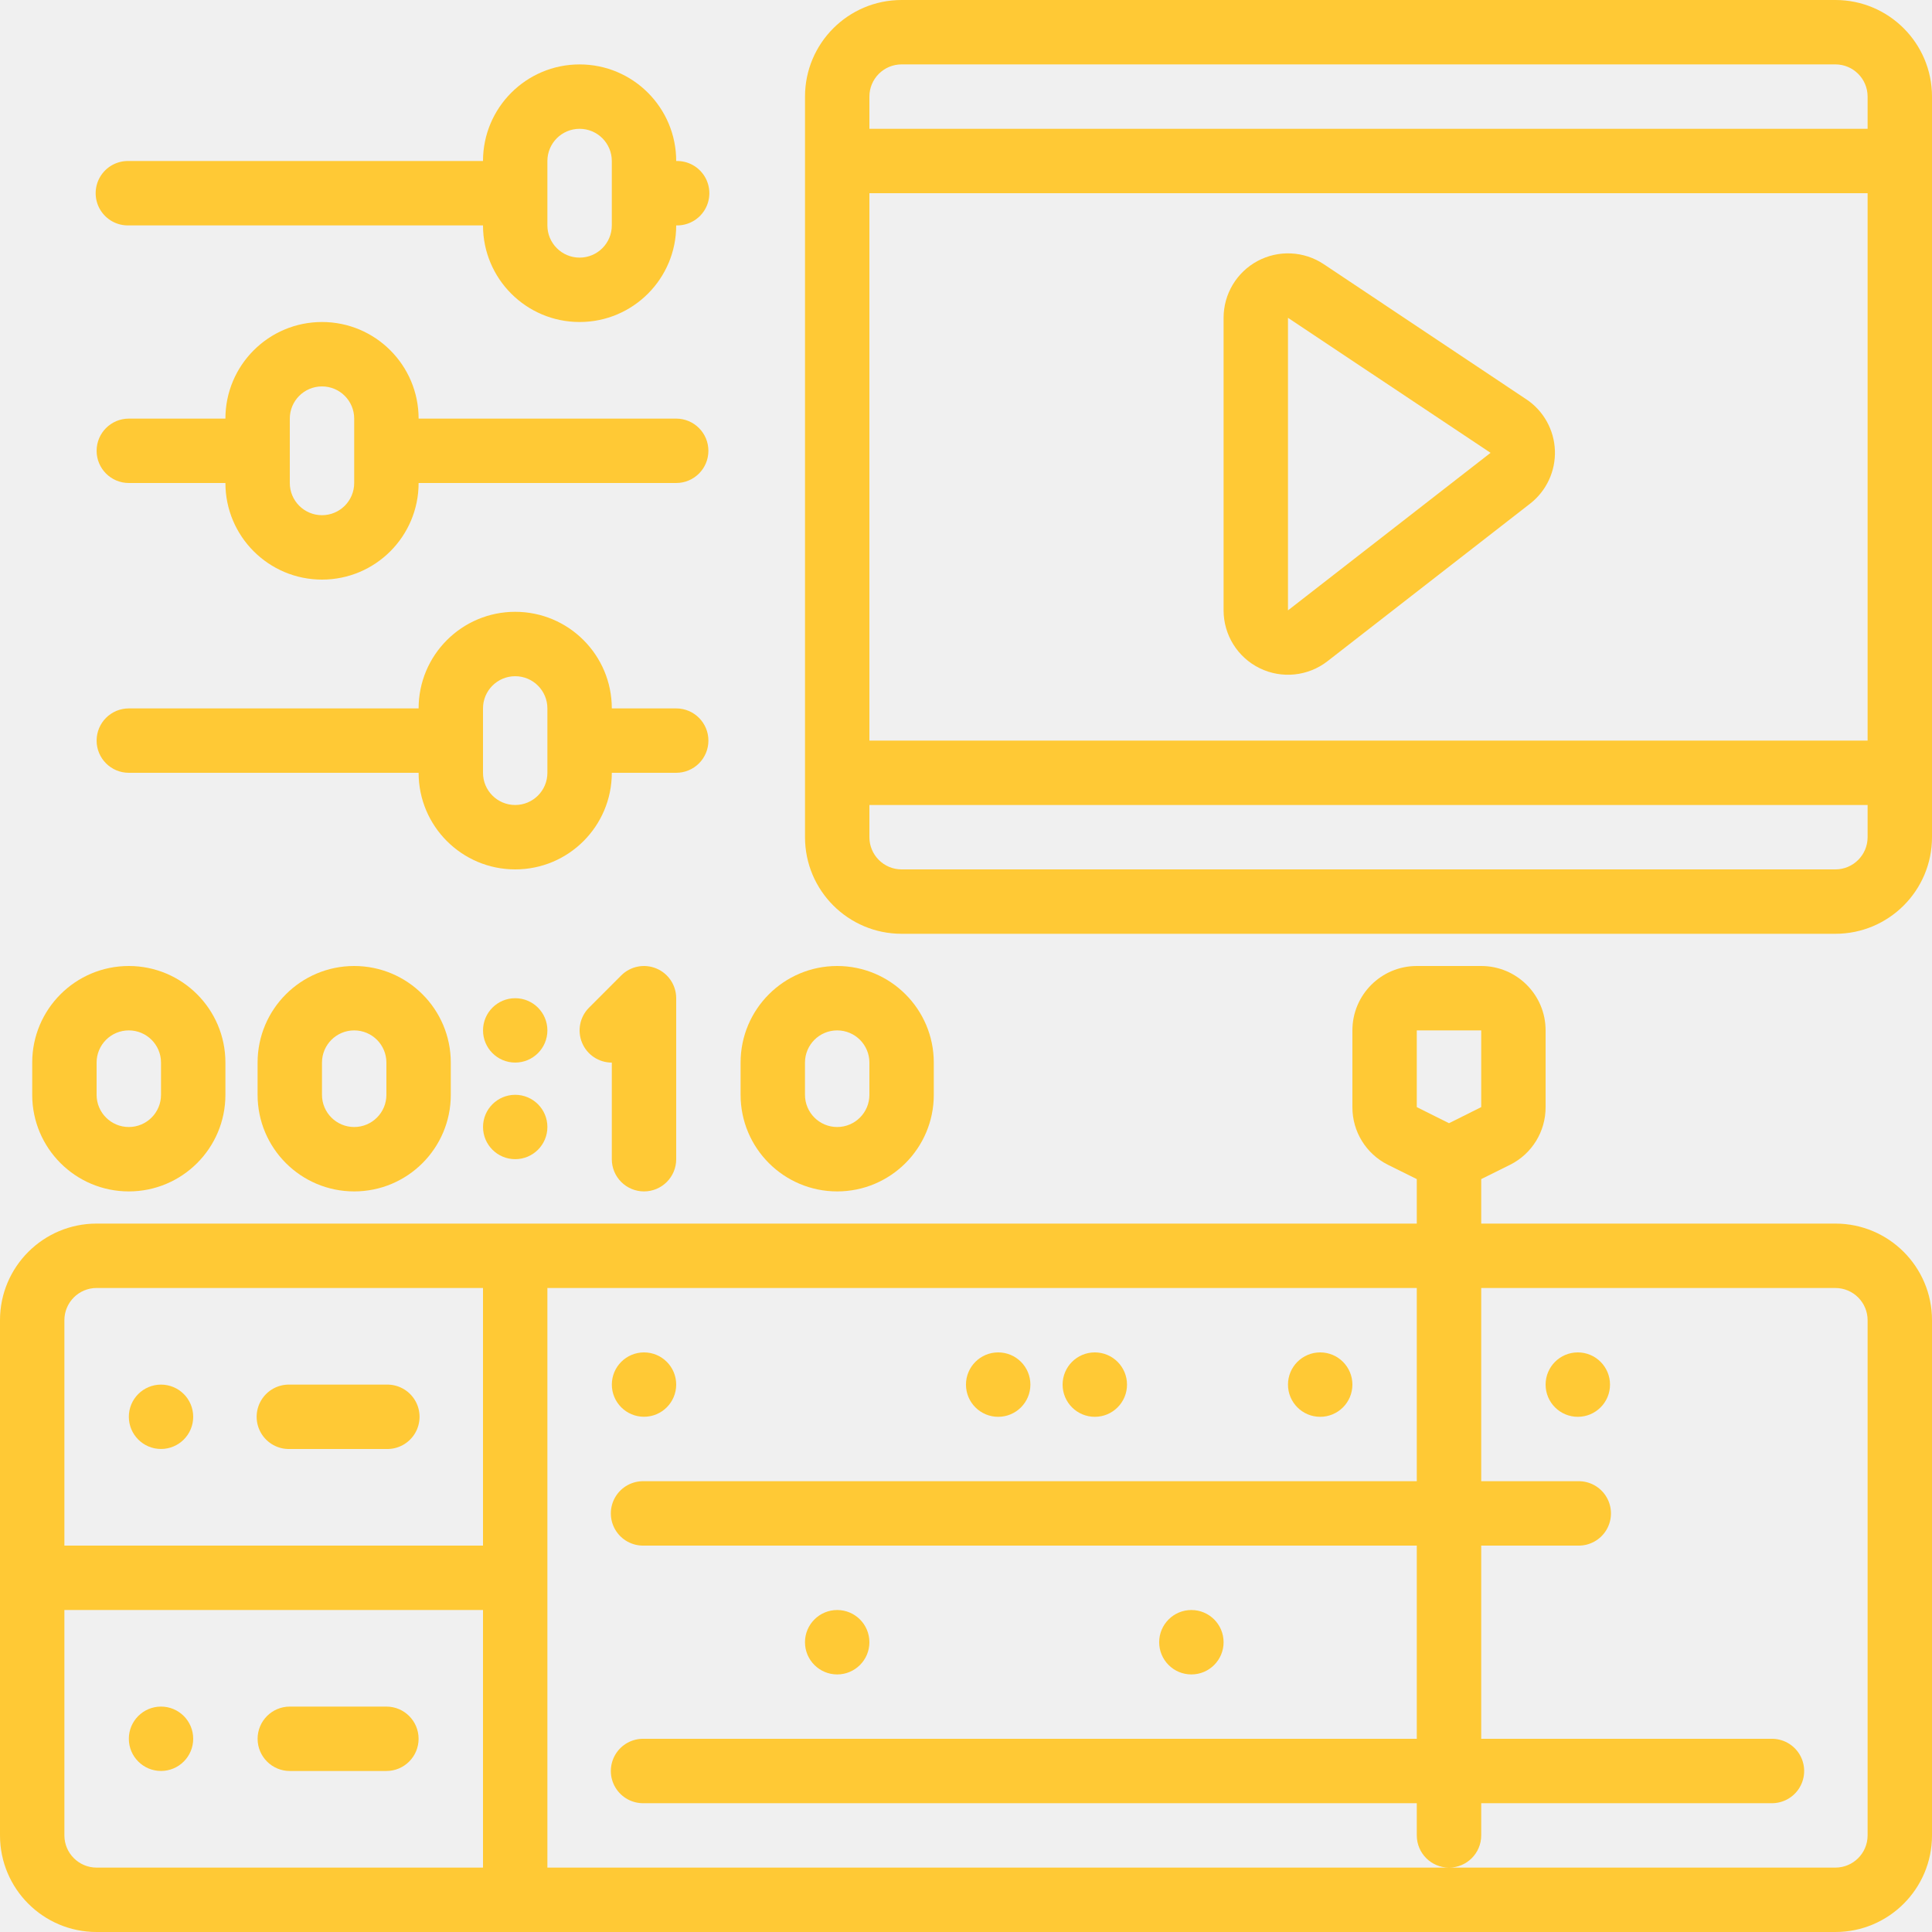
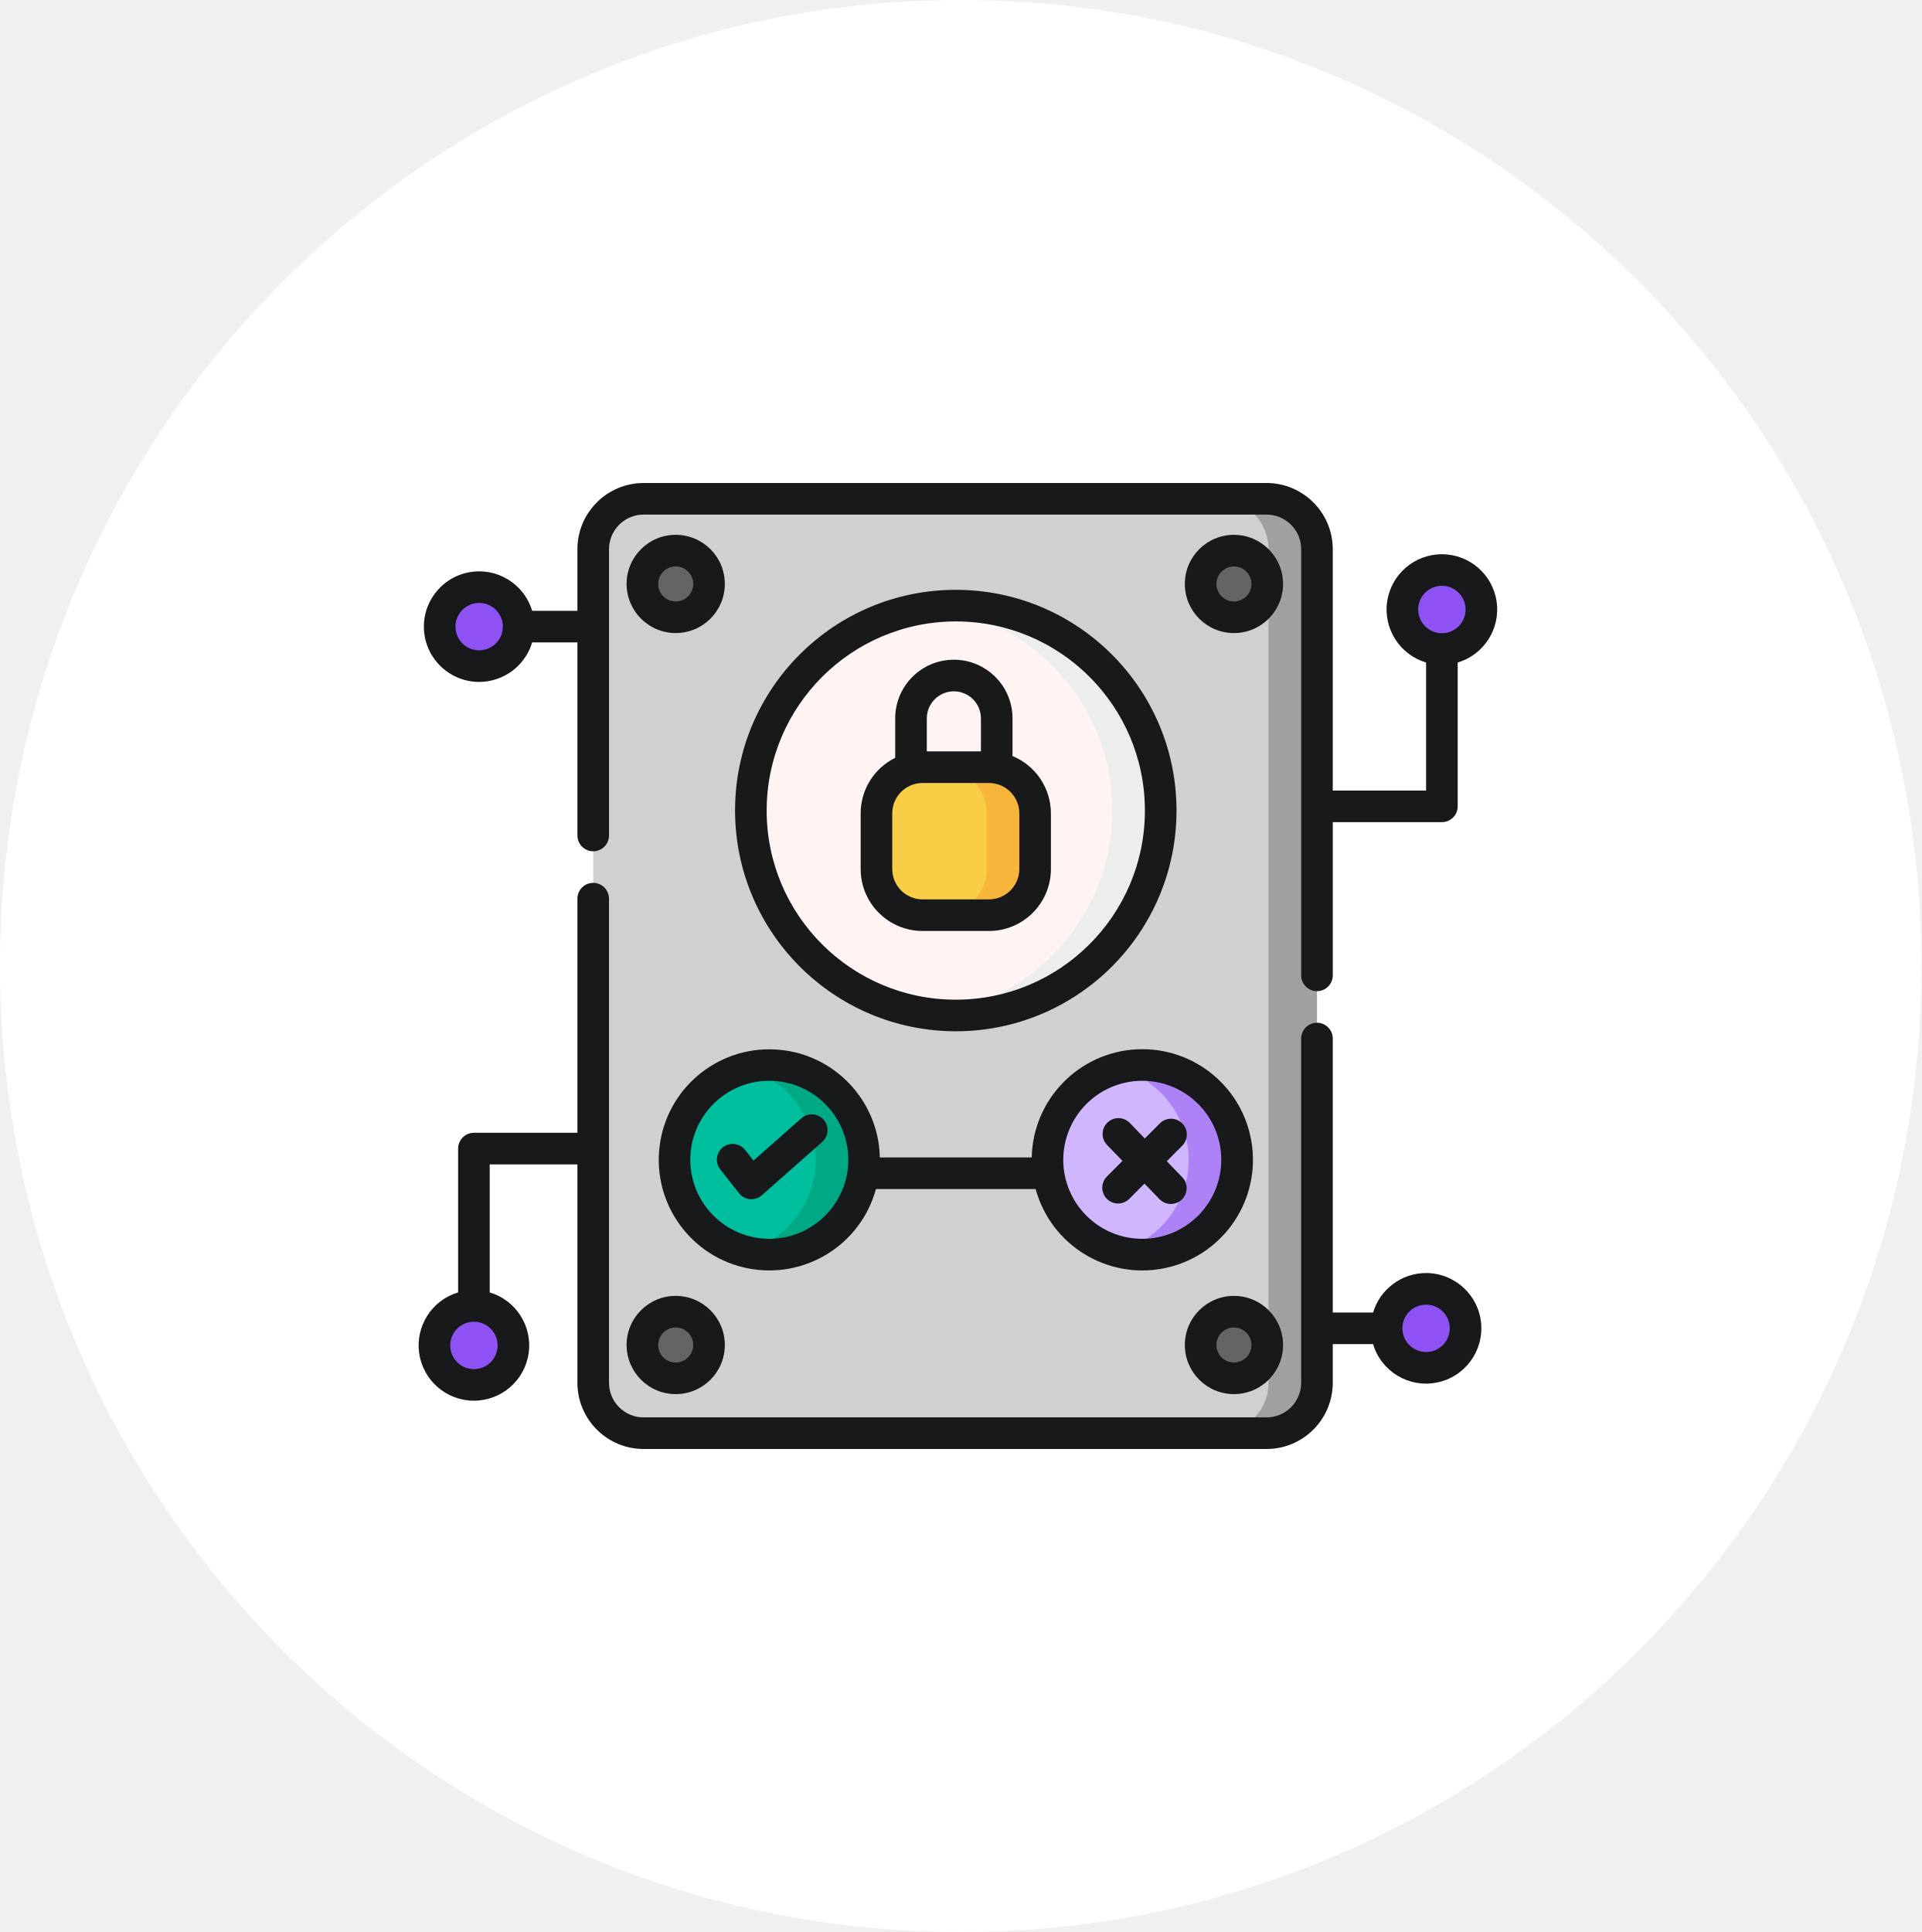
- <svg xmlns="http://www.w3.org/2000/svg" width="70" height="70" viewBox="0 0 70 70">
-   <g id="Grupo_94242" data-name="Grupo 94242" transform="translate(-221 -221)">
-     <path id="Trazado_150266" data-name="Trazado 150266" d="M287.5,221H253.667a3.5,3.5,0,0,0-3.5,3.5v26.833a3.5,3.5,0,0,0,3.5,3.5H287.5a3.5,3.5,0,0,0,3.5-3.5V224.5A3.5,3.5,0,0,0,287.5,221Zm-35,7h36.167v19.833H252.5Zm1.167-4.667H287.5a1.168,1.168,0,0,1,1.167,1.167v1.167H252.5V224.5A1.167,1.167,0,0,1,253.667,223.333ZM287.5,252.5H253.667a1.167,1.167,0,0,1-1.167-1.167v-1.167h36.167v1.167A1.168,1.168,0,0,1,287.5,252.5Z" fill="#ffc935" />
-     <path id="Trazado_150267" data-name="Trazado 150267" d="M276.3,235.467l-7.338-4.895a2.334,2.334,0,0,0-3.629,1.942v10.6a2.333,2.333,0,0,0,3.767,1.841l7.34-5.708a2.333,2.333,0,0,0-.14-3.781Zm-8.634,7.648v-10.6l7.34,4.892Z" fill="#ffc935" />
-     <path id="Trazado_150268" data-name="Trazado 150268" d="M245.5,226.834a3.5,3.5,0,1,0-7,0H225.667a1.167,1.167,0,1,0,0,2.333H238.5a3.5,3.5,0,0,0,7,0,1.167,1.167,0,1,0,0-2.333Zm-2.333,2.333a1.167,1.167,0,0,1-2.334,0v-2.333a1.167,1.167,0,0,1,2.334,0Z" fill="#ffc935" />
-     <path id="Trazado_150269" data-name="Trazado 150269" d="M245.5,236.167h-9.333a3.5,3.5,0,1,0-7,0h-3.5a1.166,1.166,0,1,0,0,2.333h3.5a3.5,3.5,0,1,0,7,0H245.5a1.166,1.166,0,1,0,0-2.333ZM233.833,238.5a1.166,1.166,0,1,1-2.333,0v-2.333a1.166,1.166,0,1,1,2.333,0Z" fill="#ffc935" />
-     <path id="Trazado_150270" data-name="Trazado 150270" d="M246.667,247.833a1.166,1.166,0,0,0-1.167-1.166h-2.333a3.5,3.5,0,0,0-7,0h-10.5a1.166,1.166,0,1,0,0,2.333h10.5a3.5,3.5,0,0,0,7,0H245.5A1.166,1.166,0,0,0,246.667,247.833ZM240.833,249a1.166,1.166,0,0,1-2.333,0v-2.333a1.166,1.166,0,1,1,2.333,0Z" fill="#ffc935" />
-     <path id="Trazado_150271" data-name="Trazado 150271" d="M287.5,265.333H274.667v-1.612l1.05-.521A2.324,2.324,0,0,0,277,261.113v-2.78A2.333,2.333,0,0,0,274.667,256h-2.334A2.333,2.333,0,0,0,270,258.333v2.78a2.324,2.324,0,0,0,1.283,2.087l1.05.521v1.612H224.5a3.5,3.5,0,0,0-3.5,3.5V287.5a3.5,3.5,0,0,0,3.5,3.5h63a3.5,3.5,0,0,0,3.5-3.5V268.833A3.5,3.5,0,0,0,287.5,265.333Zm-15.167-7h2.334v2.78l-1.167.583-1.167-.583Zm-49,10.5a1.168,1.168,0,0,1,1.167-1.167h14V277H223.333Zm1.167,19.834a1.168,1.168,0,0,1-1.167-1.167v-8.166H238.5v9.333Zm64.167-1.167a1.168,1.168,0,0,1-1.167,1.167H240.833v-21h31.5v7h-28a1.167,1.167,0,1,0,0,2.333h28v7h-28a1.167,1.167,0,1,0,0,2.333h28V287.5a1.167,1.167,0,0,0,2.334,0v-1.167h10.5a1.167,1.167,0,1,0,0-2.333h-10.5v-7h3.5a1.167,1.167,0,1,0,0-2.333h-3.5v-7H287.5a1.168,1.168,0,0,1,1.167,1.167Z" fill="#ffc935" />
-     <path id="Trazado_150272" data-name="Trazado 150272" d="M228,272.333a1.166,1.166,0,1,1-1.166-1.166A1.166,1.166,0,0,1,228,272.333Z" fill="#ffc935" />
-     <path id="Trazado_150273" data-name="Trazado 150273" d="M235,271.167h-3.5a1.167,1.167,0,1,0,0,2.333H235a1.167,1.167,0,1,0,0-2.333Z" fill="#ffc935" />
-     <path id="Trazado_150274" data-name="Trazado 150274" d="M228,284a1.166,1.166,0,1,1-1.166-1.167A1.166,1.166,0,0,1,228,284Z" fill="#ffc935" />
-     <path id="Trazado_150275" data-name="Trazado 150275" d="M235,282.833h-3.5a1.166,1.166,0,1,0,0,2.333H235a1.166,1.166,0,1,0,0-2.333Z" fill="#ffc935" />
-     <path id="Trazado_150276" data-name="Trazado 150276" d="M222.167,259.5v1.167a3.5,3.5,0,0,0,7,0V259.5a3.5,3.5,0,0,0-7,0Zm4.667,0v1.167a1.167,1.167,0,1,1-2.334,0V259.5a1.167,1.167,0,0,1,2.334,0Z" fill="#ffc935" />
-     <path id="Trazado_150277" data-name="Trazado 150277" d="M233.833,256a3.5,3.5,0,0,0-3.5,3.5v1.167a3.5,3.5,0,0,0,7,0V259.5A3.5,3.5,0,0,0,233.833,256ZM235,260.667a1.167,1.167,0,1,1-2.334,0V259.5a1.167,1.167,0,0,1,2.334,0Z" fill="#ffc935" />
-     <path id="Trazado_150278" data-name="Trazado 150278" d="M251.333,264.167a3.5,3.5,0,0,0,3.5-3.5V259.5a3.5,3.5,0,0,0-7,0v1.167A3.5,3.5,0,0,0,251.333,264.167Zm-1.167-4.667a1.167,1.167,0,0,1,2.334,0v1.167a1.167,1.167,0,1,1-2.334,0Z" fill="#ffc935" />
-     <path id="Trazado_150279" data-name="Trazado 150279" d="M240.833,258.333a1.166,1.166,0,1,1-1.166-1.166A1.166,1.166,0,0,1,240.833,258.333Z" fill="#ffc935" />
-     <path id="Trazado_150280" data-name="Trazado 150280" d="M240.833,261.834a1.166,1.166,0,1,1-1.166-1.167A1.166,1.166,0,0,1,240.833,261.834Z" fill="#ffc935" />
-     <path id="Trazado_150281" data-name="Trazado 150281" d="M244.334,264.167A1.166,1.166,0,0,0,245.5,263v-5.833a1.167,1.167,0,0,0-1.992-.825l-1.166,1.167a1.166,1.166,0,0,0,.825,1.991V263A1.166,1.166,0,0,0,244.334,264.167Z" fill="#ffc935" />
-     <path id="Trazado_150282" data-name="Trazado 150282" d="M245.5,271.167A1.166,1.166,0,1,1,244.334,270,1.166,1.166,0,0,1,245.5,271.167Z" fill="#ffc935" />
-     <path id="Trazado_150283" data-name="Trazado 150283" d="M258.333,271.167A1.167,1.167,0,1,1,257.167,270,1.166,1.166,0,0,1,258.333,271.167Z" fill="#ffc935" />
-     <path id="Trazado_150284" data-name="Trazado 150284" d="M252.5,280.5a1.167,1.167,0,1,1-1.167-1.166A1.167,1.167,0,0,1,252.5,280.5Z" fill="#ffc935" />
-     <path id="Trazado_150285" data-name="Trazado 150285" d="M265.333,280.5a1.167,1.167,0,1,1-1.166-1.166A1.166,1.166,0,0,1,265.333,280.5Z" fill="#ffc935" />
-     <path id="Trazado_150286" data-name="Trazado 150286" d="M261.834,271.167A1.167,1.167,0,1,1,260.667,270,1.167,1.167,0,0,1,261.834,271.167Z" fill="#ffc935" />
-     <path id="Trazado_150287" data-name="Trazado 150287" d="M270,271.167A1.167,1.167,0,1,1,268.833,270,1.167,1.167,0,0,1,270,271.167Z" fill="#ffc935" />
-     <path id="Trazado_150288" data-name="Trazado 150288" d="M279.334,271.167A1.167,1.167,0,1,1,278.167,270,1.167,1.167,0,0,1,279.334,271.167Z" fill="#ffc935" />
+ <svg xmlns="http://www.w3.org/2000/svg" width="179.011" height="180" viewBox="0 0 179.011 180">
+   <g id="Grupo_108652" data-name="Grupo 108652" transform="translate(-867 -595)">
+     <ellipse id="Elipse_5016" data-name="Elipse 5016" cx="89.506" cy="90" rx="89.506" ry="90" transform="translate(867 595)" fill="#fff" />
+     <g id="Grupo_108434" data-name="Grupo 108434" transform="translate(707.322 434.21)">
+       <path id="Trazado_164022" data-name="Trazado 164022" d="M279.486,294.482H221.445a4.708,4.708,0,0,1-4.694-4.694V212.12a4.708,4.708,0,0,1,4.694-4.694h58.041a4.708,4.708,0,0,1,4.694,4.694v77.667A4.708,4.708,0,0,1,279.486,294.482Z" transform="translate(-1.807 -0.164)" fill="#d0cfd1" />
+       <path id="Trazado_164023" data-name="Trazado 164023" d="M285.955,207.426h-4.513a4.707,4.707,0,0,1,4.694,4.694v77.667a4.707,4.707,0,0,1-4.694,4.694h4.513a4.708,4.708,0,0,0,4.694-4.694V212.12A4.708,4.708,0,0,0,285.955,207.426Z" transform="translate(-8.276 -0.164)" fill="#a0a0a0" />
+       <path id="Trazado_164024" data-name="Trazado 164024" d="M228.051,215.9a3.1,3.1,0,1,1-3.1-3.1A3.1,3.1,0,0,1,228.051,215.9Z" transform="translate(-2.317 -0.7)" fill="#646464" />
+       <path id="Trazado_164025" data-name="Trazado 164025" d="M285.838,215.9a3.1,3.1,0,1,1-3.1-3.1A3.1,3.1,0,0,1,285.838,215.9Z" transform="translate(-8.095 -0.7)" fill="#646464" />
+       <path id="Trazado_164026" data-name="Trazado 164026" d="M228.051,294.679a3.1,3.1,0,1,1-3.1-3.1A3.1,3.1,0,0,1,228.051,294.679Z" transform="translate(-2.317 -8.579)" fill="#646464" />
+       <path id="Trazado_164027" data-name="Trazado 164027" d="M285.838,294.679a3.1,3.1,0,1,1-3.1-3.1A3.1,3.1,0,0,1,285.838,294.679Z" transform="translate(-8.095 -8.579)" fill="#646464" />
+       <path id="Trazado_164028" data-name="Trazado 164028" d="M307.873,218.475a3.679,3.679,0,1,1-3.679-3.679A3.679,3.679,0,0,1,307.873,218.475Z" transform="translate(-10.184 -0.901)" fill="#8f52f5" />
+       <path id="Trazado_164029" data-name="Trazado 164029" d="M306.239,292.889a3.68,3.68,0,1,1-3.679-3.68A3.68,3.68,0,0,1,306.239,292.889Z" transform="translate(-10.02 -8.342)" fill="#8f52f5" />
+       <path id="Trazado_164030" data-name="Trazado 164030" d="M207.672,294.661a3.679,3.679,0,1,1-3.679-3.679A3.679,3.679,0,0,1,207.672,294.661Z" transform="translate(-0.164 -8.519)" fill="#8f52f5" />
+       <path id="Trazado_164031" data-name="Trazado 164031" d="M208.217,220.248a3.68,3.68,0,1,1-3.679-3.679A3.68,3.68,0,0,1,208.217,220.248Z" transform="translate(-0.218 -1.078)" fill="#8f52f5" />
+       <path id="Trazado_164032" data-name="Trazado 164032" d="M271.255,237.577a19.092,19.092,0,1,1-19.093-19.092A19.093,19.093,0,0,1,271.255,237.577Z" transform="translate(-3.439 -1.27)" fill="#fff4f1" />
+       <path id="Trazado_164033" data-name="Trazado 164033" d="M254.033,218.485a19.261,19.261,0,0,0-2.256.133,19.093,19.093,0,0,1,0,37.918,19.092,19.092,0,1,0,2.256-38.051Z" transform="translate(-5.31 -1.27)" fill="#ecedef" />
+       <path id="Trazado_164034" data-name="Trazado 164034" d="M256.556,249H250.37a4.31,4.31,0,0,1-4.3-4.3v-5.194a4.31,4.31,0,0,1,4.3-4.3h6.186a4.31,4.31,0,0,1,4.3,4.3V244.7A4.31,4.31,0,0,1,256.556,249Z" transform="translate(-4.74 -2.942)" fill="#f9cd45" />
+       <path id="Trazado_164035" data-name="Trazado 164035" d="M257.219,235.209h-4.514a4.31,4.31,0,0,1,4.3,4.3V244.7a4.31,4.31,0,0,1-4.3,4.3h4.514a4.31,4.31,0,0,0,4.3-4.3v-5.194A4.31,4.31,0,0,0,257.219,235.209Z" transform="translate(-5.403 -2.942)" fill="#f8b53c" />
+       <path id="Trazado_164036" data-name="Trazado 164036" d="M242.831,274.871A8.832,8.832,0,1,1,234,266.039,8.833,8.833,0,0,1,242.831,274.871Z" transform="translate(-2.649 -6.025)" fill="#00bf9e" />
+       <path id="Trazado_164037" data-name="Trazado 164037" d="M234.73,266.039a8.808,8.808,0,0,0-2.257.293,8.833,8.833,0,0,1,0,17.078,8.832,8.832,0,1,0,2.257-17.371Z" transform="translate(-3.38 -6.025)" fill="#00a983" />
+       <path id="Trazado_164038" data-name="Trazado 164038" d="M281.439,274.871a8.832,8.832,0,1,1-8.833-8.832A8.833,8.833,0,0,1,281.439,274.871Z" transform="translate(-6.51 -6.025)" fill="#d0b6fc" />
+       <path id="Trazado_164039" data-name="Trazado 164039" d="M273.337,266.039a8.814,8.814,0,0,0-2.257.293,8.832,8.832,0,0,1,0,17.078,8.832,8.832,0,1,0,2.257-17.371Z" transform="translate(-7.24 -6.025)" fill="#ae82f7" />
+       <g id="Grupo_107198" data-name="Grupo 107198" transform="translate(198.678 205.79)">
+         <path id="Trazado_164040" data-name="Trazado 164040" d="M224.784,220.307a4.576,4.576,0,1,0-4.576-4.576A4.581,4.581,0,0,0,224.784,220.307Zm0-6.207a1.632,1.632,0,1,1-1.632,1.632A1.634,1.634,0,0,1,224.784,214.1Z" transform="translate(-200.831 -206.327)" fill="#18191b" />
+         <path id="Trazado_164041" data-name="Trazado 164041" d="M282.571,211.155a4.576,4.576,0,1,0,4.576,4.576A4.581,4.581,0,0,0,282.571,211.155Zm0,6.208a1.632,1.632,0,1,1,1.632-1.632A1.634,1.634,0,0,1,282.571,217.363Z" transform="translate(-206.61 -206.326)" fill="#18191b" />
+         <path id="Trazado_164042" data-name="Trazado 164042" d="M224.784,299.092a4.576,4.576,0,1,0-4.576-4.577A4.582,4.582,0,0,0,224.784,299.092Zm0-6.208a1.632,1.632,0,1,1-1.632,1.632A1.634,1.634,0,0,1,224.784,292.884Z" transform="translate(-200.831 -214.205)" fill="#18191b" />
+         <path id="Trazado_164043" data-name="Trazado 164043" d="M282.571,299.092a4.576,4.576,0,1,0-4.576-4.577A4.581,4.581,0,0,0,282.571,299.092Zm0-6.208a1.632,1.632,0,1,1-1.633,1.632A1.633,1.633,0,0,1,282.571,292.884Z" transform="translate(-206.61 -214.205)" fill="#18191b" />
+         <path id="Trazado_164044" data-name="Trazado 164044" d="M292.539,283.535a5.16,5.16,0,0,0-4.936,3.679h-3.757V261.69a1.472,1.472,0,0,0-2.944,0v32.073a3.224,3.224,0,0,1-3.222,3.222H219.638a3.225,3.225,0,0,1-3.222-3.222V248.657a1.472,1.472,0,1,0-2.944,0V270.47H203.83a1.472,1.472,0,0,0-1.471,1.472v13.4a5.151,5.151,0,1,0,2.944,0V273.414h8.17v20.35a6.172,6.172,0,0,0,6.166,6.166h58.041a6.173,6.173,0,0,0,6.166-6.166v-3.605H287.6a5.151,5.151,0,1,0,4.936-6.623Zm-86.5,6.746a2.208,2.208,0,1,1-2.208-2.208A2.21,2.21,0,0,1,206.037,290.281Zm86.5.612a2.209,2.209,0,0,1-2.207-2.206h0v0a2.207,2.207,0,1,1,2.207,2.209Z" transform="translate(-198.678 -209.93)" fill="#18191b" />
+         <path id="Trazado_164045" data-name="Trazado 164045" d="M204.375,224.322a5.16,5.16,0,0,0,4.936-3.679h4.216V238.63a1.472,1.472,0,0,0,2.944,0V211.957a3.226,3.226,0,0,1,3.223-3.223h58.041a3.225,3.225,0,0,1,3.222,3.223v39.706a1.472,1.472,0,1,0,2.944,0V237.387h10.165a1.472,1.472,0,0,0,1.472-1.472v-13.4a5.152,5.152,0,1,0-2.944,0v11.932H283.9V211.957a6.173,6.173,0,0,0-6.166-6.167H219.693a6.173,6.173,0,0,0-6.166,6.167V217.7H209.31a5.151,5.151,0,1,0-4.936,6.623Zm87.483-6.747a2.208,2.208,0,1,1,2.208,2.209A2.21,2.21,0,0,1,291.857,217.575Zm-87.483-.611a2.207,2.207,0,1,1-2.209,2.207A2.21,2.21,0,0,1,204.375,216.964Z" transform="translate(-198.732 -205.79)" fill="#18191b" />
+         <path id="Trazado_164046" data-name="Trazado 164046" d="M252,257.977a20.564,20.564,0,1,0-20.564-20.564A20.586,20.586,0,0,0,252,257.977Zm0-38.184a17.62,17.62,0,1,1-17.62,17.62A17.64,17.64,0,0,1,252,219.793Z" transform="translate(-201.954 -206.896)" fill="#18191b" />
+         <path id="Trazado_164047" data-name="Trazado 164047" d="M250.207,249.357h6.186a5.776,5.776,0,0,0,5.769-5.769v-5.194a5.779,5.779,0,0,0-3.576-5.335v-3.51a5.465,5.465,0,0,0-10.93,0v3.673a5.776,5.776,0,0,0-3.218,5.172v5.194A5.777,5.777,0,0,0,250.207,249.357Zm2.913-22.329a2.525,2.525,0,0,1,2.523,2.521v3.075H250.6v-3.075A2.525,2.525,0,0,1,253.12,227.028Zm-5.738,11.366a2.828,2.828,0,0,1,2.825-2.825h6.186a2.829,2.829,0,0,1,2.825,2.825v5.194a2.829,2.829,0,0,1-2.825,2.825h-6.186a2.828,2.828,0,0,1-2.825-2.825Z" transform="translate(-203.254 -207.619)" fill="#18191b" />
+         <path id="Trazado_164048" data-name="Trazado 164048" d="M243.771,277.432h14.877a10.306,10.306,0,1,0-.364-2.944H244.134a10.3,10.3,0,1,0-.363,2.944Zm24.811-10.085a7.36,7.36,0,1,1-7.359,7.36A7.368,7.368,0,0,1,268.582,267.347Zm-42.107,7.36a7.36,7.36,0,1,1,7.36,7.359A7.368,7.368,0,0,1,226.476,274.707Z" transform="translate(-201.163 -211.651)" fill="#18191b" />
+         <path id="Trazado_164049" data-name="Trazado 164049" d="M239.5,271.643a1.472,1.472,0,0,0-2.078-.13l-4.456,3.938-.771-.979a1.472,1.472,0,1,0-2.313,1.821l1.735,2.2a1.475,1.475,0,0,0,1.024.555,1.3,1.3,0,0,0,.132.005,1.472,1.472,0,0,0,.975-.368l5.624-4.969A1.471,1.471,0,0,0,239.5,271.643Z" transform="translate(-201.767 -212.325)" fill="#18191b" />
+         <path id="Trazado_164050" data-name="Trazado 164050" d="M269.879,279.06a1.473,1.473,0,0,0,2.083,0l1.417-1.422,1.4,1.447a1.472,1.472,0,1,0,2.117-2.046l-1.438-1.488,1.455-1.461a1.472,1.472,0,0,0-2.085-2.078l-1.417,1.422-1.4-1.447a1.472,1.472,0,0,0-2.117,2.047l1.438,1.487-1.454,1.461A1.472,1.472,0,0,0,269.879,279.06Z" transform="translate(-205.755 -212.364)" fill="#18191b" />
+       </g>
+     </g>
  </g>
</svg>
